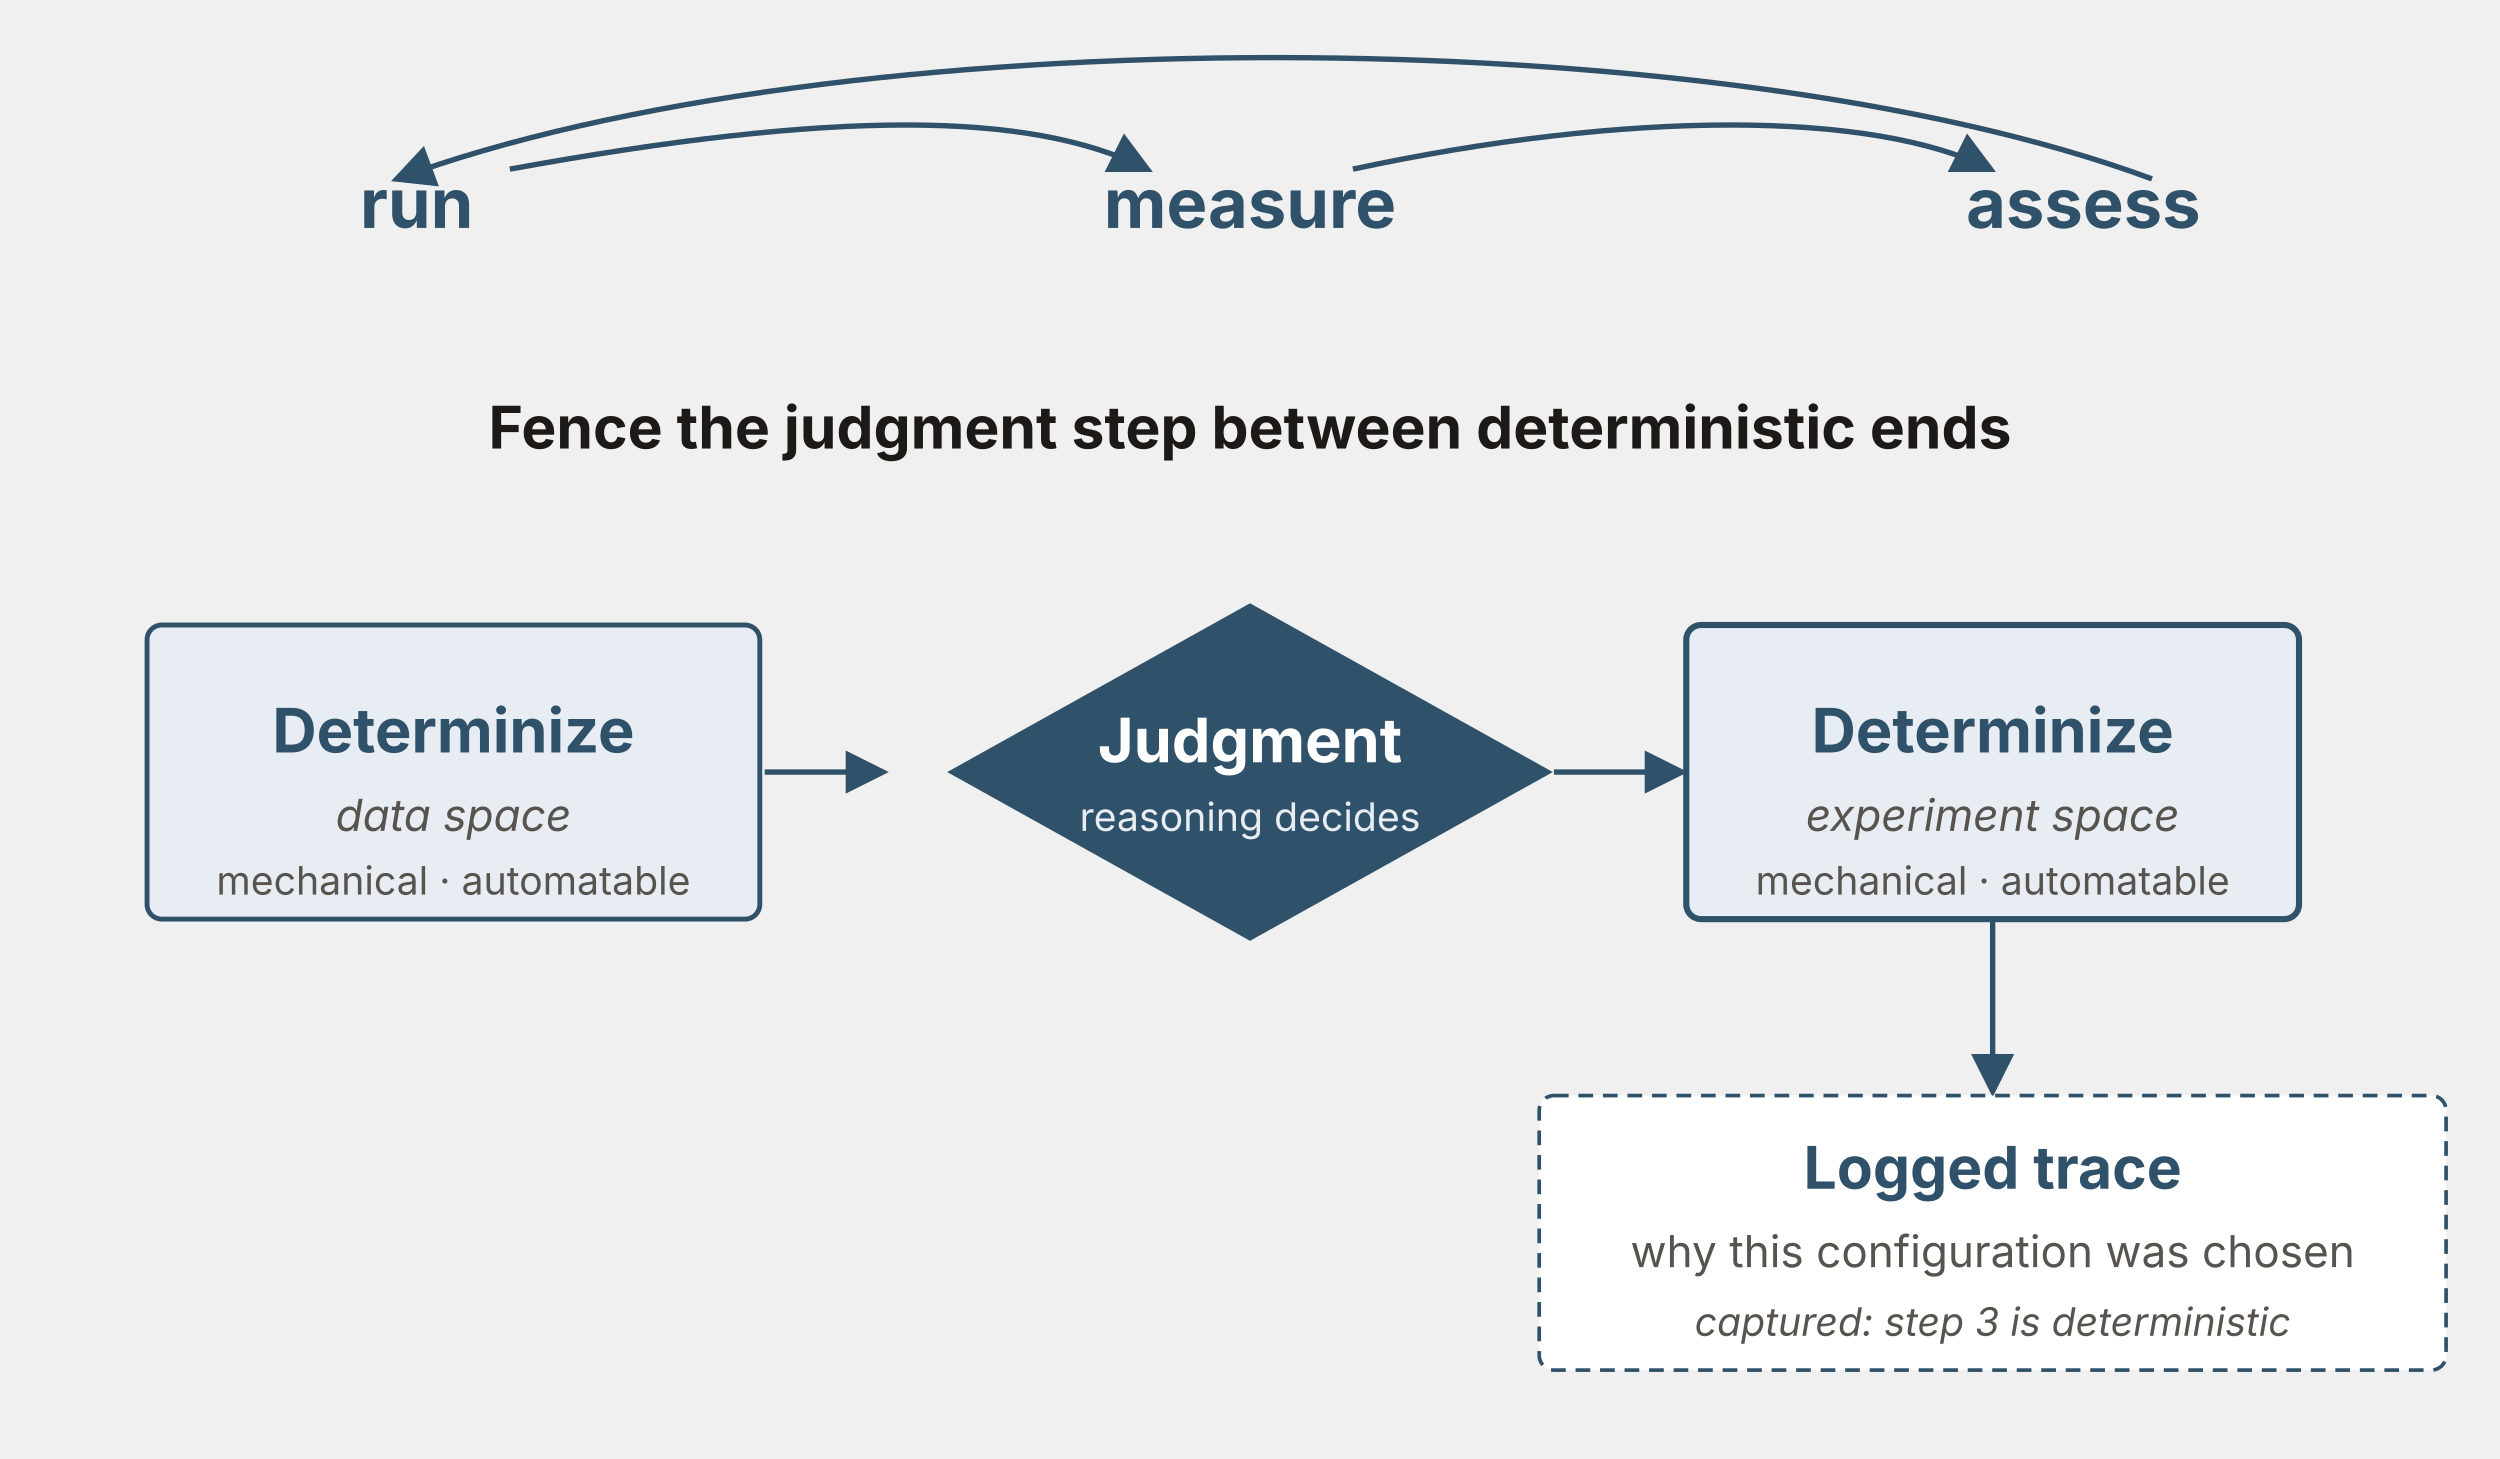
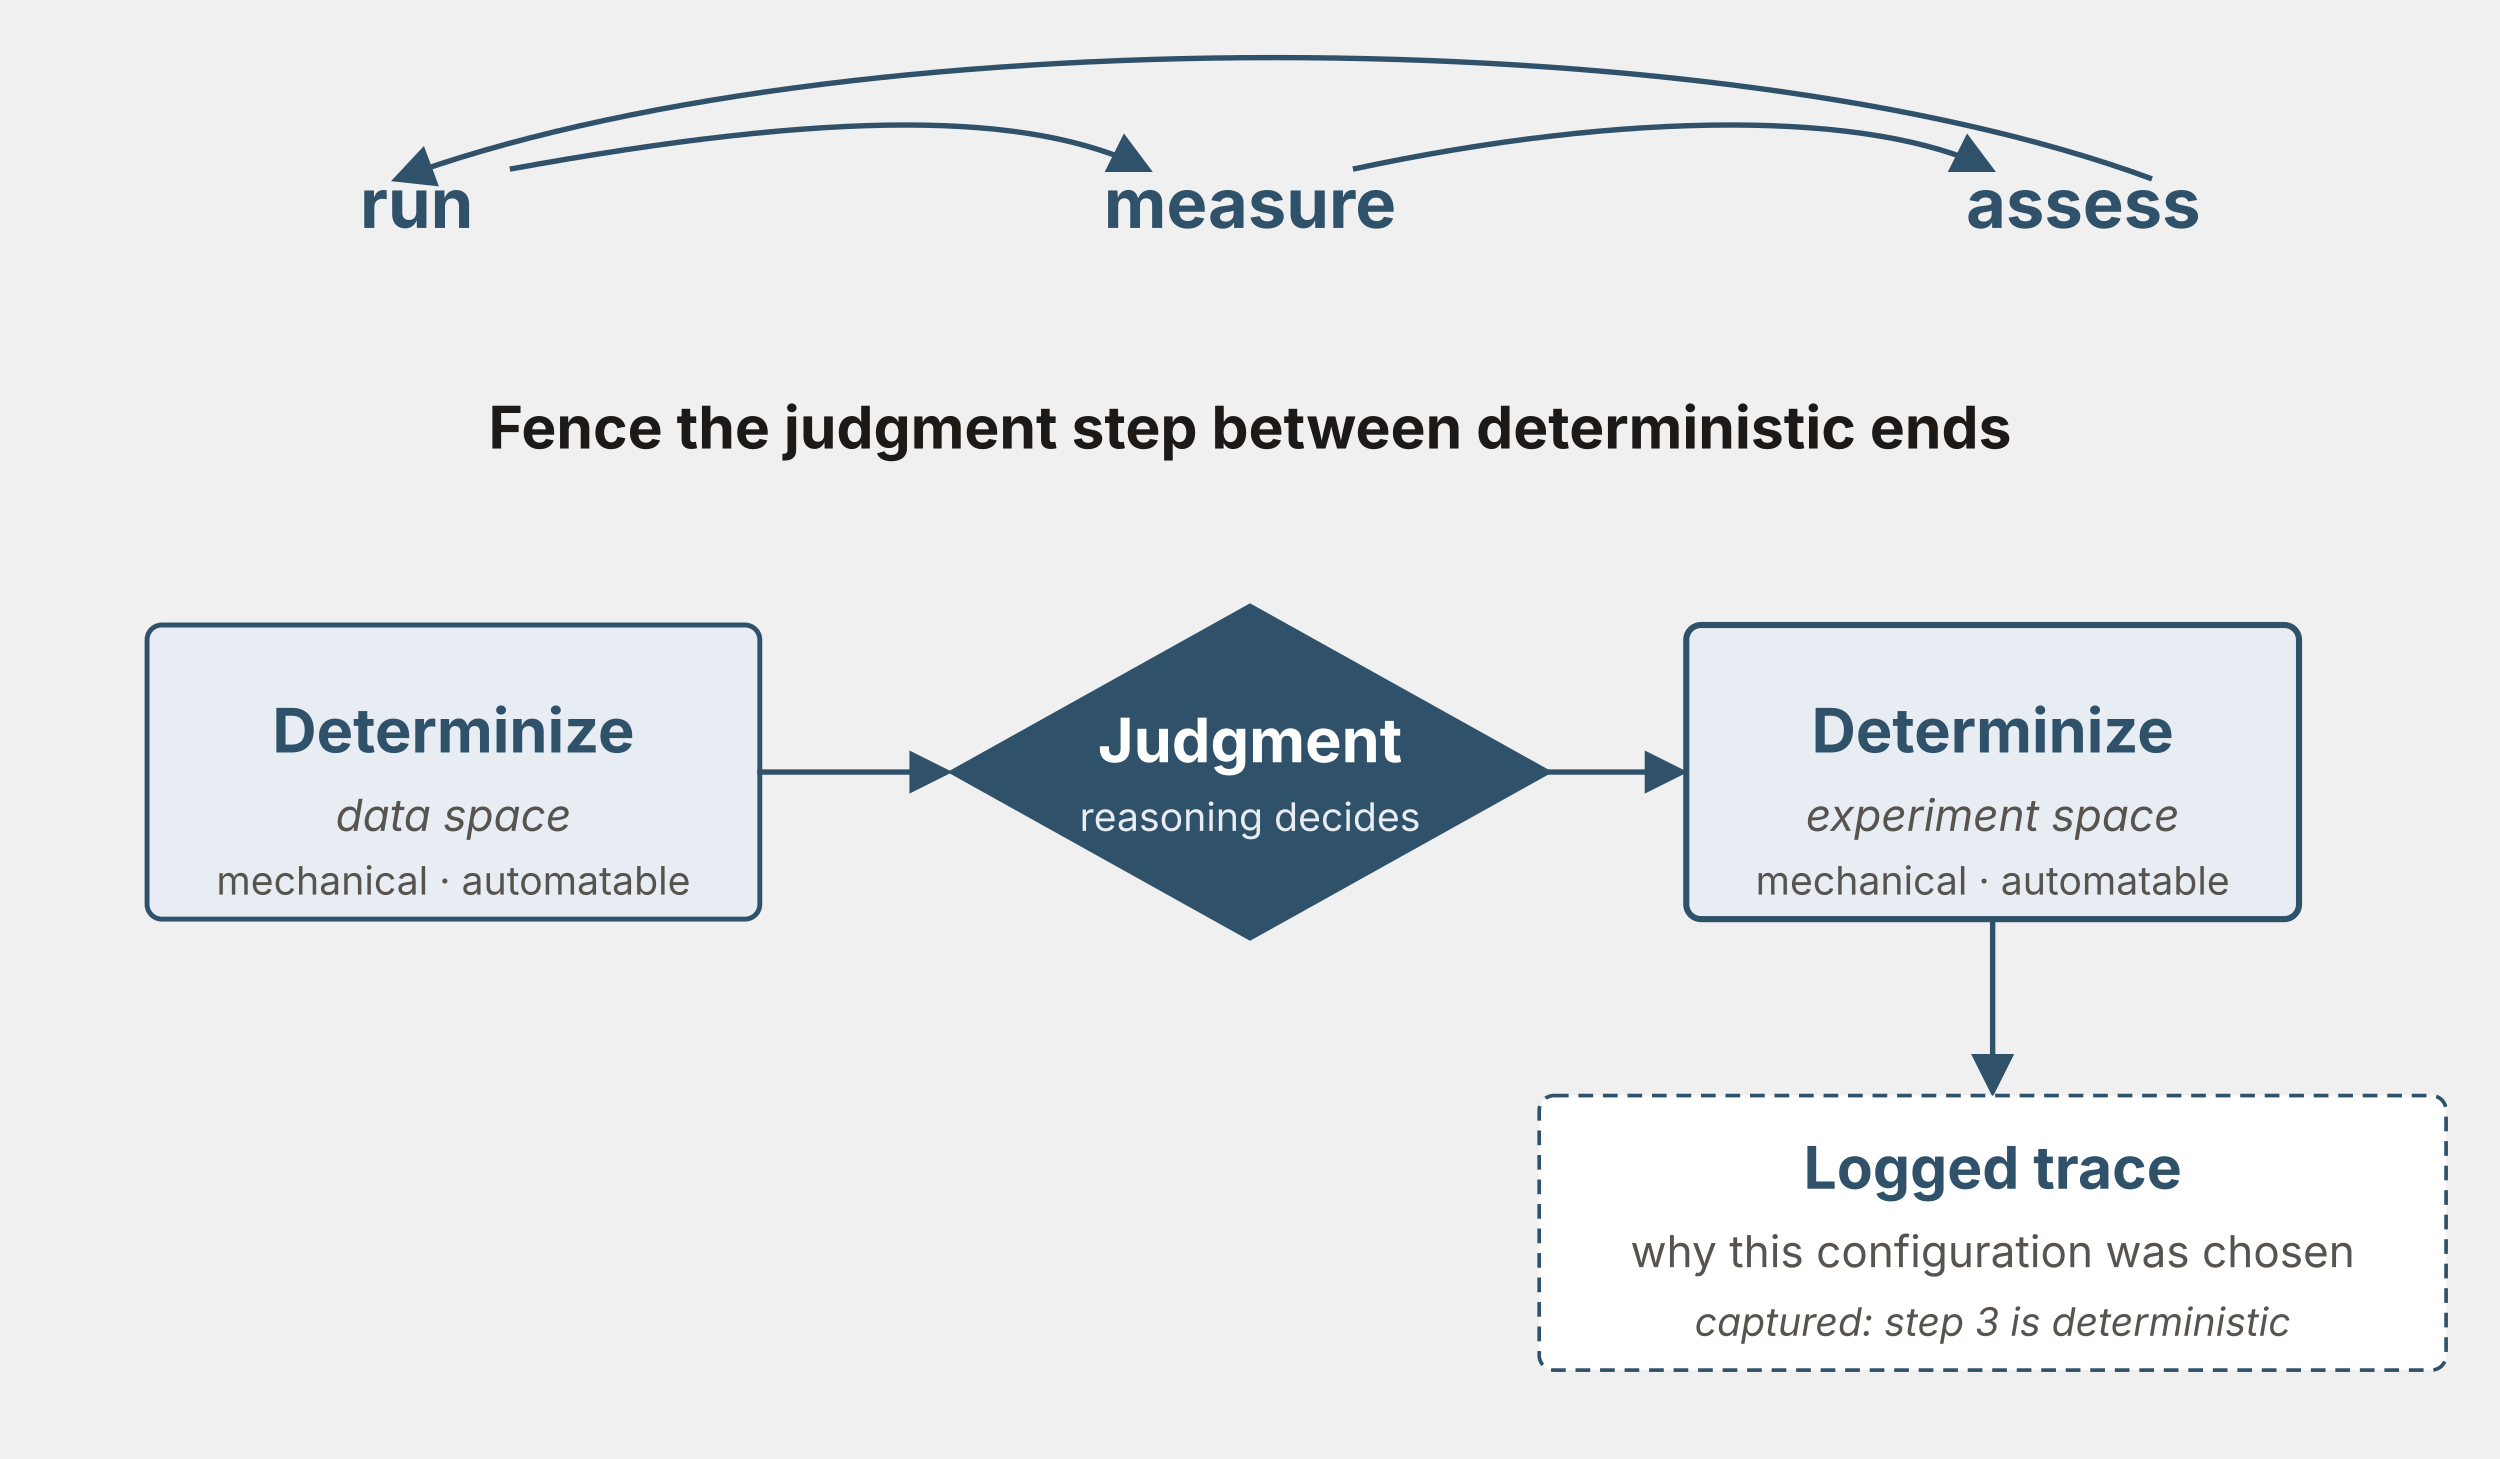
<svg xmlns="http://www.w3.org/2000/svg" viewBox="0 -55 1020 595" width="1020" height="595" role="img" aria-labelledby="corTitle corDesc" font-family="'Source Sans 3', -apple-system, 'Segoe UI', sans-serif">
  <defs>
    <marker id="cor-ah" viewBox="0 0 10 10" refX="8.5" refY="5" markerWidth="8" markerHeight="8" orient="auto">
      <path d="M0,0 L10,5 L0,10 z" fill="#2f5169" />
    </marker>
  </defs>
  <text x="170" y="38" text-anchor="middle" font-size="28" font-weight="700" fill="#2f5169">run</text>
  <text x="510" y="38" text-anchor="middle" font-size="28" font-weight="700" fill="#2f5169">measure</text>
  <text x="850" y="38" text-anchor="middle" font-size="28" font-weight="700" fill="#2f5169">assess</text>
  <path d="M208,14 C340,-10 420,-10 468,14" fill="none" stroke="#2f5169" stroke-width="2.2" marker-end="url(#cor-ah)" />
  <path d="M552,14 C664,-10 764,-10 812,14" fill="none" stroke="#2f5169" stroke-width="2.2" marker-end="url(#cor-ah)" />
  <path d="M878,18 C700,-48 340,-48 162,18" fill="none" stroke="#2f5169" stroke-width="2.2" marker-end="url(#cor-ah)" />
  <text x="510" y="128" text-anchor="middle" font-size="24" font-weight="700" fill="#1c1917">Fence the judgment step between deterministic ends</text>
-   <rect x="60" y="200" width="250" height="120" rx="6" fill="#e7edf3" stroke="#2f5169" stroke-width="2" />
+   <rect id="determinize-data" x="60" y="200" width="250" height="120" rx="6" fill="#e7edf3" stroke="#2f5169" stroke-width="2" />
  <text x="185" y="252" text-anchor="middle" font-size="25" font-weight="700" fill="#2f5169">Determinize</text>
  <text x="185" y="284" text-anchor="middle" font-size="18" font-style="italic" fill="#57534e">data space</text>
  <text x="185" y="310" text-anchor="middle" font-size="16" fill="#57534e">mechanical · automatable</text>
-   <line x1="312" y1="260" x2="360" y2="260" stroke="#2f5169" stroke-width="2.2" marker-end="url(#cor-ah)" />
+   <line x1="309" y1="260" x2="386" y2="260" stroke="#2f5169" stroke-width="2.2" marker-end="url(#cor-ah)" />
  <polygon points="510,192 632,260 510,328 388,260" fill="#2f5169" stroke="#2f5169" stroke-width="1.5" />
+   <rect id="judgment" x="388" y="192" width="244" height="136" fill="none" stroke="none" />
  <text x="510" y="256" text-anchor="middle" font-size="25" font-weight="700" fill="#ffffff">Judgment</text>
  <text x="510" y="284" text-anchor="middle" font-size="16" fill="#e7edf3">reasoning decides</text>
-   <line x1="634" y1="260" x2="686" y2="260" stroke="#2f5169" stroke-width="2.2" marker-end="url(#cor-ah)" />
-   <rect x="688" y="200" width="250" height="120" rx="6" fill="#e7edf3" stroke="#2f5169" stroke-width="2.5" />
+   <line x1="631" y1="260" x2="686" y2="260" stroke="#2f5169" stroke-width="2.2" marker-end="url(#cor-ah)" />
+   <rect id="determinize-experiment" x="688" y="200" width="250" height="120" rx="6" fill="#e7edf3" stroke="#2f5169" stroke-width="2.5" />
  <text x="813" y="252" text-anchor="middle" font-size="25" font-weight="700" fill="#2f5169">Determinize</text>
  <text x="813" y="284" text-anchor="middle" font-size="18" font-style="italic" fill="#57534e">experiment space</text>
  <text x="813" y="310" text-anchor="middle" font-size="16" fill="#57534e">mechanical · automatable</text>
  <line x1="813" y1="320" x2="813" y2="390" stroke="#2f5169" stroke-width="2.2" marker-end="url(#cor-ah)" />
-   <rect x="628" y="392" width="370" height="112" rx="6" fill="#ffffff" stroke="#2f5169" stroke-width="1.5" stroke-dasharray="6 4" />
+   <rect id="logged-trace" x="628" y="392" width="370" height="112" rx="6" fill="#ffffff" stroke="#2f5169" stroke-width="1.5" stroke-dasharray="6 4" />
  <text x="813" y="430" text-anchor="middle" font-size="24" font-weight="700" fill="#2f5169">Logged trace</text>
  <text x="813" y="462" text-anchor="middle" font-size="18" fill="#57534e">why this configuration was chosen</text>
  <text x="813" y="490" text-anchor="middle" font-size="16" font-style="italic" fill="#57534e">captured: step 3 is deterministic</text>
</svg>
